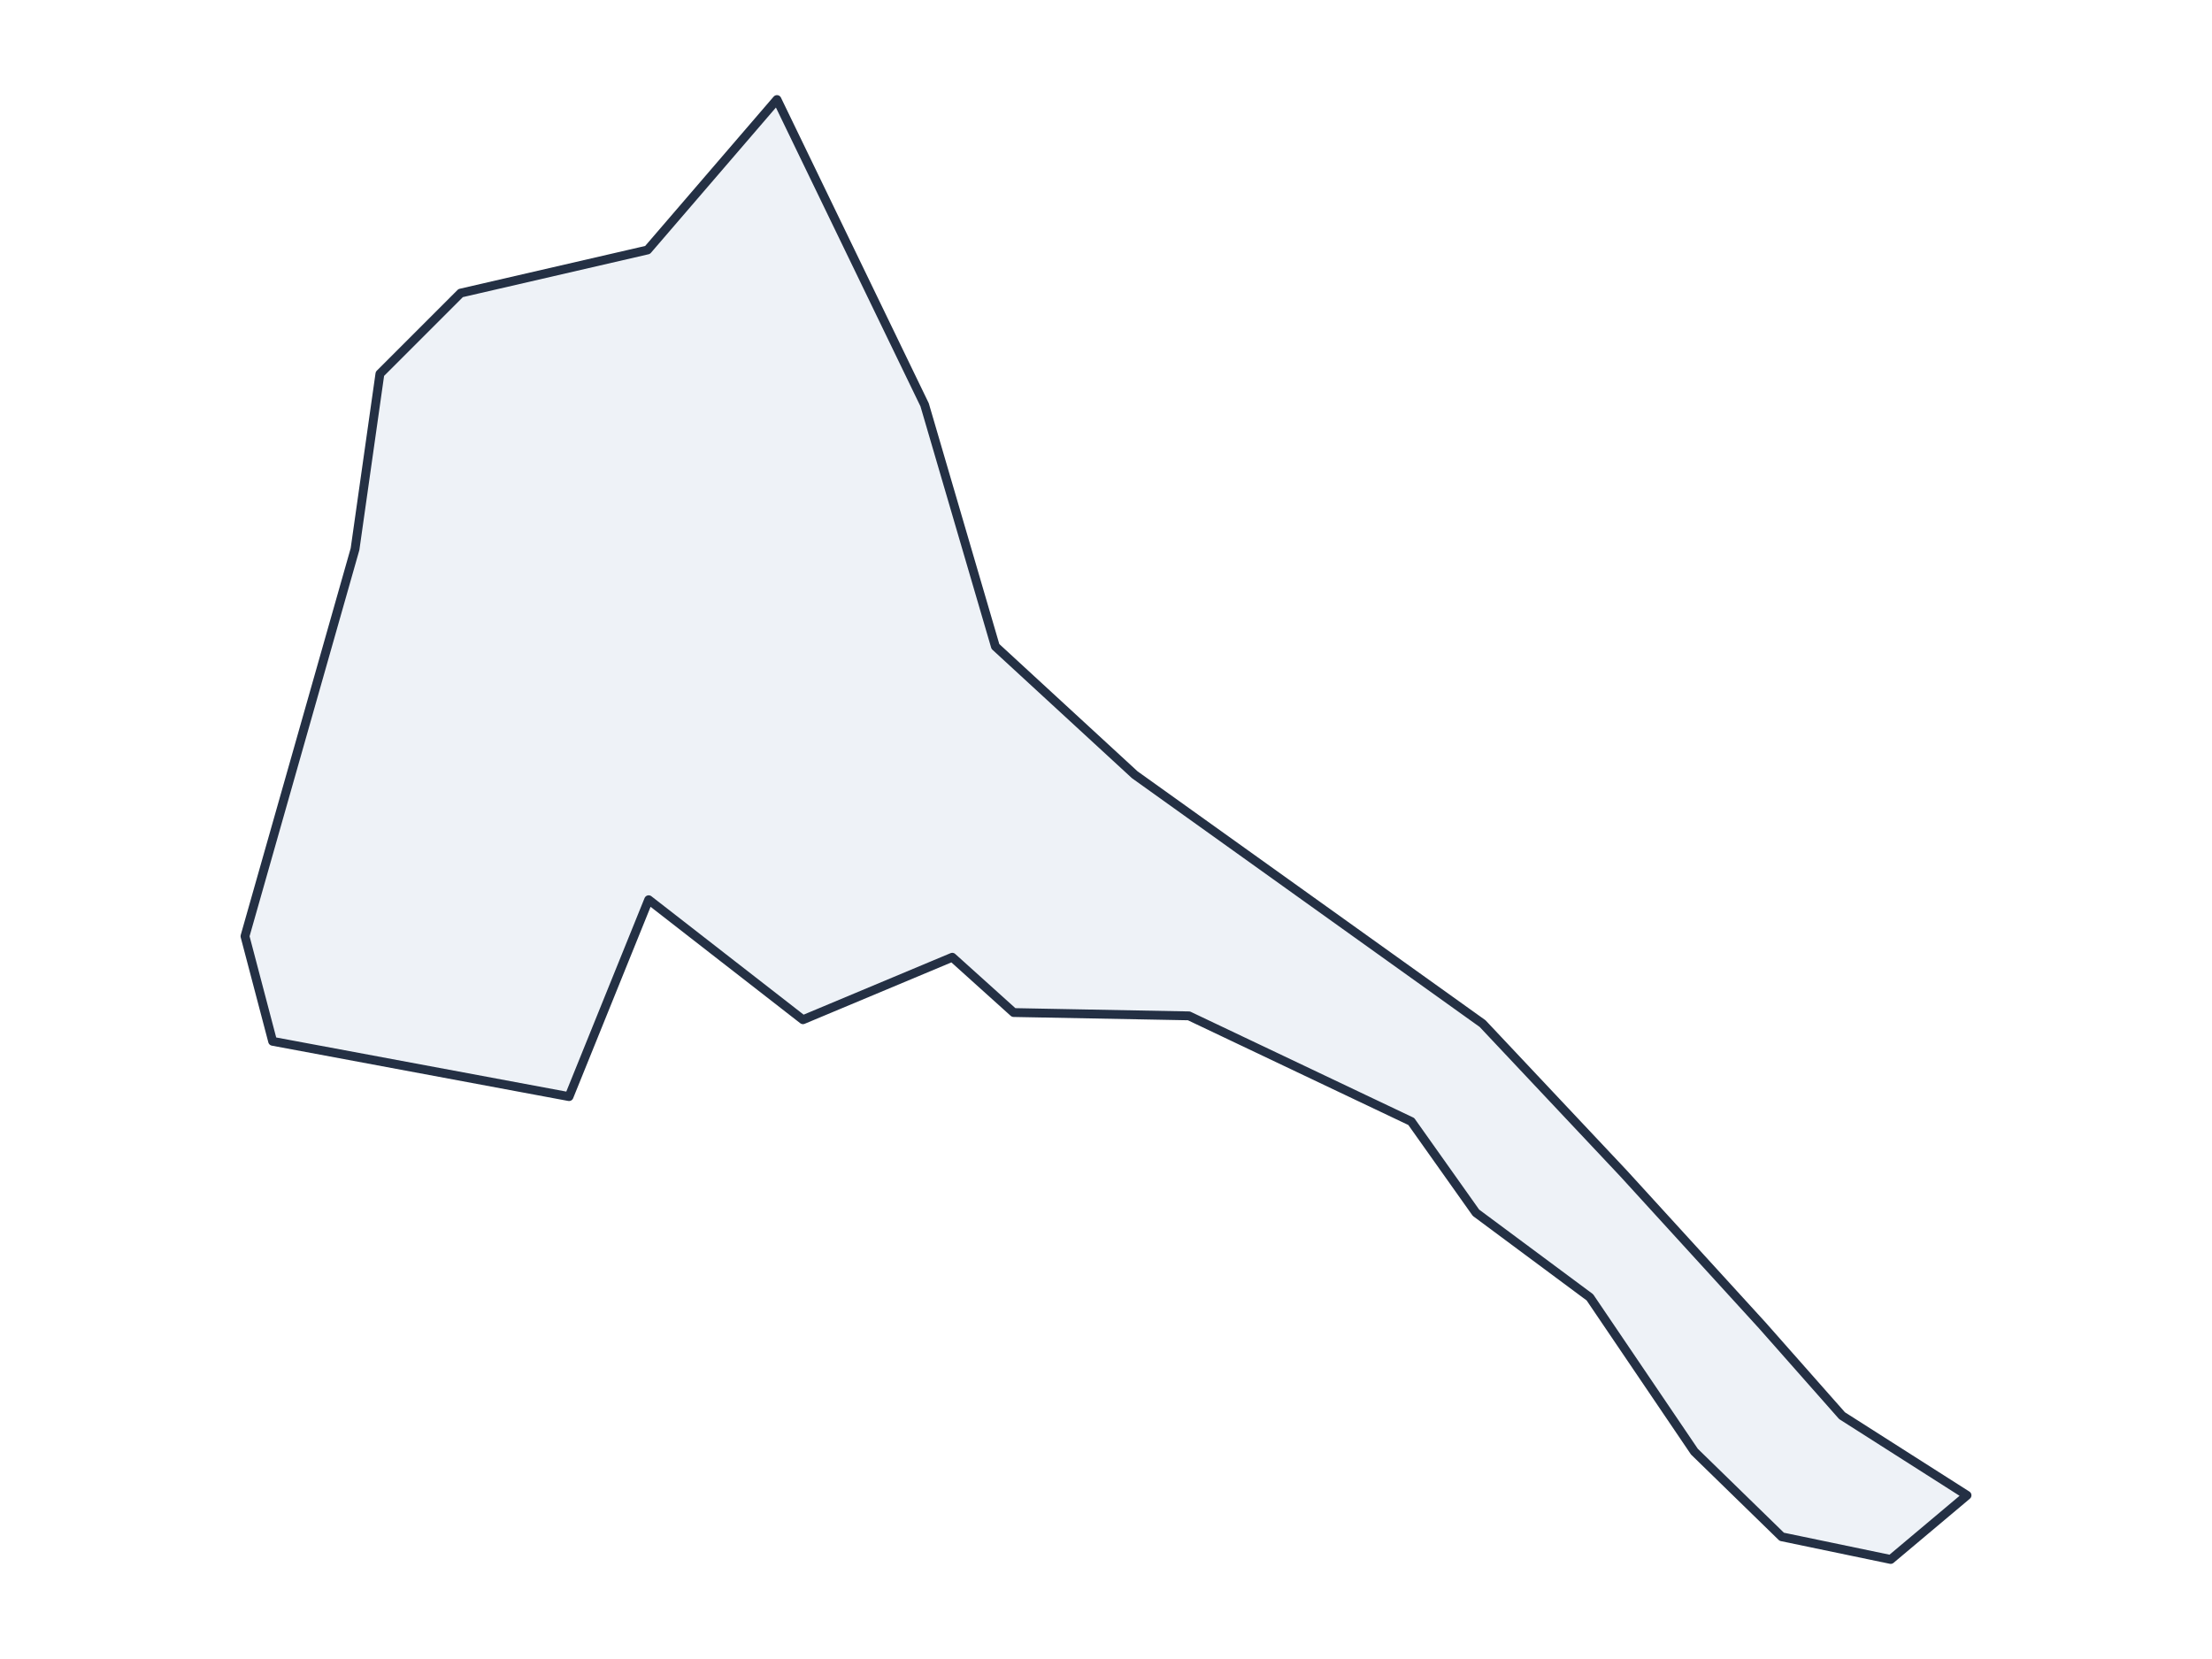
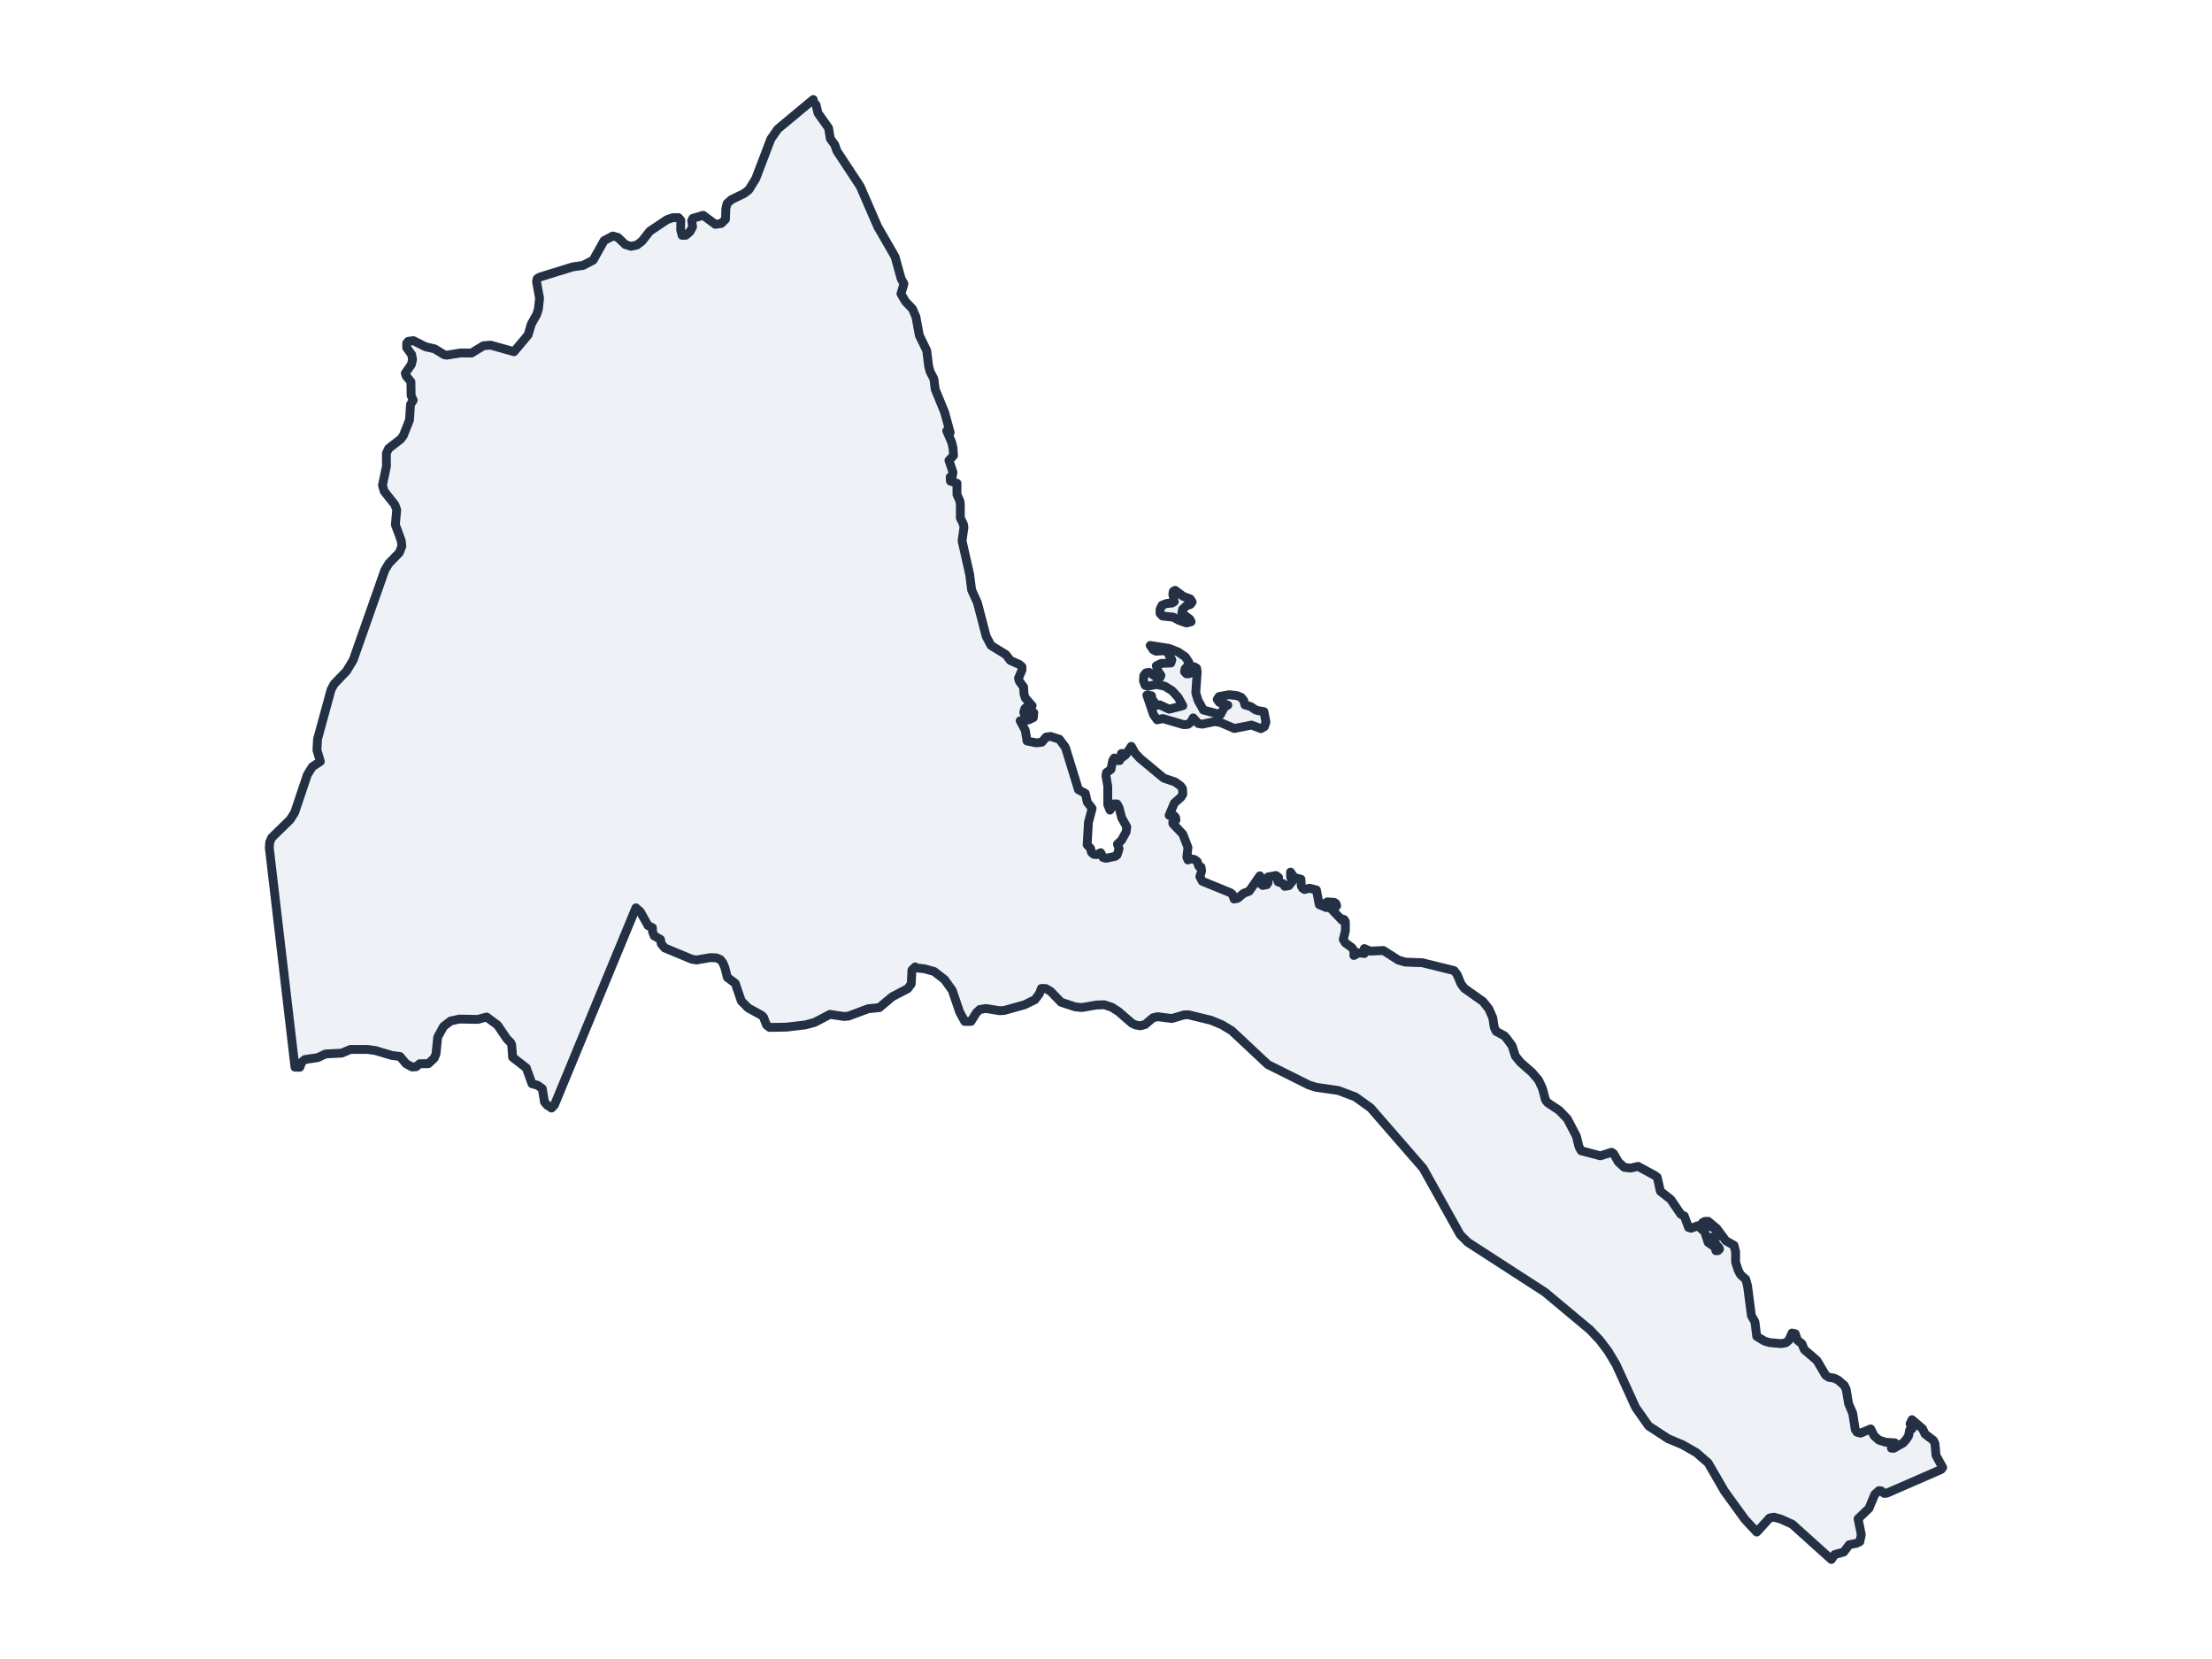
<svg xmlns="http://www.w3.org/2000/svg" viewBox="0 0 400 300" width="400" height="300">
-   <path d="M49.3 188.3 L44.3 169.3 L64.2 99.3 L68.7 67.6 L83.3 53.0 L117.1 45.2 L140.5 18.0 L167.2 73.2 L180.0 116.9 L205.2 140.1 L268.1 185.1 L293.6 212.2 L318.7 239.7 L333.1 256.0 L355.7 270.4 L341.9 282.0 L322.2 277.9 L306.4 262.5 L287.5 234.6 L266.9 219.3 L255.2 202.8 L215.0 183.7 L183.3 183.1 L172.2 173.1 L145.2 184.4 L117.3 162.7 L102.9 198.3 L49.3 188.3 Z" fill="#eef2f7" stroke="#243044" stroke-width="1.6" stroke-linejoin="round" fill-rule="evenodd" />
+   <path d="M351.02 265.73 L341.2 270.01 L340.74 270.06 L340.18 269.6 L339.78 269.55 L339.02 270.23 L337.97 272.76 L336.0 274.65 L336.58 277.51 L336.32 278.77 L335.75 279.07 L334.41 279.33 L333.41 280.65 L331.77 281.12 L331.17 282.0 L324.09 275.63 L322.02 274.69 L320.79 274.36 L320.0 274.5 L317.68 277.05 L315.52 274.73 L311.84 269.65 L308.89 264.55 L306.74 262.67 L304.23 261.24 L301.65 260.16 L298.13 257.86 L295.77 254.5 L292.26 246.79 L290.82 244.37 L289.28 242.33 L287.52 240.47 L279.35 233.65 L265.41 224.63 L264.05 223.27 L257.35 211.26 L247.85 200.34 L245.1 198.36 L242.03 197.2 L237.95 196.61 L236.68 196.2 L229.26 192.5 L222.73 186.38 L220.95 185.31 L219.0 184.5 L214.94 183.51 L214.14 183.52 L211.91 184.18 L209.31 183.85 L208.48 184.06 L207.09 185.25 L206.21 185.5 L205.35 185.35 L204.67 185.02 L202.29 182.94 L201.04 182.14 L199.69 181.69 L198.25 181.74 L195.66 182.19 L194.45 182.08 L191.87 181.23 L189.99 179.27 L189.1 178.76 L188.32 178.74 L187.96 179.68 L187.16 180.77 L185.31 181.68 L181.61 182.72 L180.75 182.77 L178.31 182.37 L177.18 182.55 L176.57 183.11 L175.59 184.7 L174.46 184.71 L173.52 182.98 L172.21 179.1 L170.81 177.14 L168.92 175.67 L167.18 175.19 L165.56 175.01 L165.5 174.84 L164.91 175.42 L164.78 177.93 L164.14 178.78 L161.33 180.25 L159.01 182.21 L157.0 182.41 L153.44 183.74 L152.61 183.81 L150.08 183.43 L147.29 184.89 L145.61 185.34 L142.16 185.74 L139.17 185.79 L138.61 185.36 L138.06 183.93 L137.7 183.59 L135.28 182.26 L134.05 181.01 L132.96 177.81 L131.53 176.75 L131.09 175.01 L130.71 174.08 L130.25 173.51 L129.56 173.22 L128.49 173.16 L125.92 173.6 L125.1 173.45 L120.2 171.42 L119.57 170.66 L119.44 169.88 L118.29 169.23 L117.99 168.44 L117.98 167.75 L117.19 167.38 L115.78 164.86 L114.99 164.17 L100.25 199.84 L99.74 200.37 L98.93 199.84 L98.46 199.28 L98.06 196.86 L97.25 196.27 L96.2 195.97 L95.17 193.11 L92.7 191.19 L92.53 188.93 L92.36 188.55 L91.66 187.85 L89.96 185.36 L88.0 183.91 L86.4 184.34 L83.05 184.28 L81.49 184.63 L80.2 185.62 L79.15 187.55 L78.84 190.6 L78.5 191.38 L77.45 192.35 L75.91 192.35 L75.25 192.9 L74.53 192.95 L73.42 192.35 L72.34 191.05 L70.84 190.85 L67.89 189.97 L66.44 189.77 L63.36 189.77 L61.8 190.44 L58.86 190.59 L57.47 191.25 L55.12 191.6 L54.55 192.08 L54.22 192.99 L53.34 192.98 L48.7 153.32 L48.77 152.29 L49.13 151.48 L52.46 148.23 L53.28 146.94 L55.57 140.13 L56.45 138.69 L57.93 137.69 L57.31 135.65 L57.42 133.67 L59.87 124.71 L60.43 123.68 L62.66 121.36 L63.87 119.36 L69.58 103.12 L70.32 101.89 L72.21 99.94 L72.67 98.75 L72.55 97.75 L71.49 94.87 L71.74 92.21 L71.4 91.27 L69.47 88.83 L69.16 87.74 L69.88 84.33 L69.87 81.98 L70.28 81.1 L72.46 79.41 L72.94 78.76 L74.05 75.95 L74.23 73.15 L74.72 72.38 L74.34 71.51 L74.31 69.03 L73.45 68.0 L73.29 67.49 L74.39 65.92 L74.6 65.02 L74.44 64.12 L73.54 62.88 L73.54 62.07 L73.83 61.72 L74.75 61.6 L76.96 62.71 L78.59 63.08 L80.34 64.15 L80.78 64.23 L83.24 63.83 L85.27 63.84 L87.42 62.52 L88.72 62.41 L92.95 63.6 L95.5 60.56 L96.08 58.59 L97.07 56.83 L97.36 55.87 L97.57 53.92 L97.02 50.93 L97.14 50.39 L97.62 50.1 L103.6 48.25 L105.42 48.0 L107.27 47.04 L109.23 43.52 L110.81 42.68 L111.73 42.93 L113.08 44.23 L114.12 44.54 L115.19 44.3 L116.08 43.62 L117.5 41.81 L120.59 39.74 L121.65 39.36 L122.69 39.36 L123.11 39.83 L123.09 41.54 L123.35 42.55 L124.02 42.54 L124.77 41.9 L125.24 41.01 L125.08 39.9 L125.29 39.48 L127.15 38.93 L129.36 40.57 L130.43 40.41 L131.19 39.65 L131.25 37.74 L131.48 36.81 L132.26 36.1 L134.5 35.02 L135.42 34.32 L136.66 32.31 L139.39 25.15 L140.64 23.34 L147.06 18.0 L147.16 18.49 L147.58 19.0 L147.91 20.44 L149.83 23.14 L150.14 25.05 L150.96 26.2 L151.32 27.27 L155.56 33.71 L158.72 40.99 L161.85 46.42 L162.95 50.39 L163.46 51.32 L162.92 53.14 L163.76 54.55 L164.99 55.83 L165.62 57.26 L166.24 60.64 L167.58 63.4 L167.93 66.2 L168.17 67.15 L168.87 68.51 L169.12 70.41 L170.83 74.59 L171.82 78.23 L171.2 77.91 L172.1 80.0 L172.34 81.03 L172.43 82.38 L171.6 83.26 L172.33 85.4 L172.12 86.59 L171.82 86.27 L171.87 87.0 L173.05 87.38 L173.05 89.44 L173.59 90.63 L173.66 91.21 L173.66 93.65 L174.23 94.82 L174.31 95.4 L173.97 97.8 L175.35 103.9 L175.7 106.68 L176.75 109.0 L178.34 115.09 L179.21 116.72 L181.91 118.38 L182.69 119.42 L184.34 120.16 L184.79 120.56 L184.81 121.16 L184.18 122.63 L184.32 123.18 L185.1 124.24 L185.17 125.49 L185.42 126.24 L186.64 127.61 L185.86 127.68 L185.32 128.14 L185.13 128.82 L185.41 129.56 L186.01 128.68 L186.51 128.48 L186.95 128.89 L186.86 129.77 L185.98 130.19 L184.48 130.33 L185.41 132.08 L185.72 134.0 L187.41 134.33 L188.4 134.21 L189.17 133.29 L189.97 133.17 L191.57 133.68 L192.66 135.15 L195.02 142.81 L196.25 143.46 L196.62 145.06 L197.49 146.19 L196.82 148.74 L196.59 152.75 L197.21 153.42 L197.37 154.13 L197.8 154.5 L198.39 154.53 L199.03 154.2 L199.48 155.07 L200.0 155.21 L201.69 154.84 L202.01 154.6 L202.37 153.47 L202.07 152.65 L202.79 151.97 L203.65 150.42 L203.75 149.51 L202.85 147.92 L202.36 146.05 L201.99 145.38 L201.39 145.37 L200.72 146.49 L200.32 145.52 L200.32 142.2 L199.99 140.27 L200.09 139.7 L200.9 139.13 L201.21 137.54 L201.51 137.07 L202.15 137.54 L202.46 137.54 L202.79 136.26 L203.07 136.26 L203.07 136.87 L203.57 136.48 L204.58 134.96 L205.25 136.17 L206.15 137.14 L210.45 140.71 L212.51 141.41 L213.49 142.13 L213.83 142.6 L213.89 143.61 L213.56 144.16 L212.35 145.23 L211.42 147.44 L212.31 147.5 L212.57 147.8 L212.65 148.28 L212.08 148.59 L212.09 148.94 L213.89 150.84 L214.82 153.25 L214.62 154.99 L214.82 155.51 L215.38 155.3 L216.0 155.43 L216.49 155.79 L216.78 156.65 L217.19 156.79 L217.29 157.5 L216.97 158.53 L217.42 159.36 L222.53 161.45 L222.86 161.72 L223.17 162.58 L223.85 162.42 L224.87 161.55 L225.9 161.15 L227.82 158.38 L227.93 159.77 L228.34 160.12 L229.08 159.98 L229.32 159.57 L229.31 158.58 L230.74 158.32 L231.21 158.67 L231.04 159.16 L231.13 159.48 L232.01 159.77 L232.32 160.28 L233.05 160.16 L233.71 159.34 L233.38 158.59 L233.37 157.71 L234.02 158.67 L235.25 158.99 L235.32 160.21 L235.55 160.62 L235.9 160.85 L236.79 160.62 L238.05 160.93 L238.56 163.58 L239.87 164.13 L239.66 163.34 L240.04 163.09 L241.27 163.17 L241.58 163.39 L241.71 163.8 L241.5 164.06 L240.8 163.81 L240.52 164.13 L242.68 166.4 L242.85 166.21 L243.07 166.29 L243.29 166.68 L243.29 168.31 L242.91 169.89 L243.29 170.52 L244.45 171.35 L244.83 171.88 L244.83 172.78 L245.74 172.28 L246.71 172.43 L246.71 171.53 L247.75 171.99 L250.16 171.88 L252.88 173.62 L254.14 173.98 L257.19 174.09 L262.94 175.51 L263.49 176.22 L264.21 177.94 L264.81 178.73 L268.16 181.09 L269.23 182.43 L269.94 184.04 L270.2 185.77 L270.55 186.5 L272.04 187.31 L272.39 187.7 L273.43 189.09 L274.02 190.96 L274.96 192.11 L277.04 193.94 L278.22 195.32 L278.92 196.82 L279.47 198.9 L279.85 199.4 L281.96 200.8 L283.42 202.32 L285.06 205.46 L285.54 207.4 L285.93 208.09 L289.4 209.01 L291.42 208.37 L291.78 208.59 L292.66 210.13 L293.72 211.09 L294.86 211.23 L296.22 210.92 L299.17 212.52 L299.68 212.89 L300.25 215.42 L302.12 216.89 L303.95 219.58 L304.57 219.89 L305.35 221.97 L305.82 222.1 L307.03 221.65 L308.27 222.77 L308.89 224.68 L310.12 225.52 L310.29 226.17 L310.65 226.16 L310.94 225.88 L310.9 225.7 L309.52 224.07 L309.5 223.73 L310.43 223.73 L310.46 222.49 L309.09 221.54 L307.76 221.36 L307.87 221.09 L308.29 220.87 L308.89 220.85 L310.43 222.13 L312.1 224.38 L313.57 225.2 L313.85 226.35 L313.85 228.25 L314.36 229.8 L314.76 230.51 L315.68 231.33 L316.01 232.51 L316.71 237.92 L317.35 239.04 L317.67 241.66 L319.06 242.5 L320.02 242.79 L322.07 242.97 L322.94 242.81 L323.46 242.39 L324.05 241.06 L324.65 241.19 L325.01 242.33 L325.83 242.98 L326.29 244.07 L328.56 246.02 L330.14 248.69 L330.72 249.07 L331.62 249.2 L332.36 249.54 L333.5 250.52 L333.85 251.24 L334.29 253.86 L335.03 255.57 L335.49 258.52 L335.82 259.0 L336.46 259.16 L338.28 258.39 L338.9 259.65 L339.78 260.42 L341.02 260.81 L342.64 260.91 L342.02 261.87 L342.45 261.9 L344.18 260.91 L344.71 260.3 L345.13 259.64 L345.32 258.64 L345.75 258.39 L345.41 257.47 L345.75 256.73 L347.65 258.35 L348.11 259.32 L349.6 260.45 L349.91 261.06 L350.09 263.18 L351.3 265.38 L351.02 265.73 Z M227.67 128.54 L228.56 128.69 L228.92 130.55 L228.65 131.4 L228.01 131.76 L226.32 131.12 L223.2 131.73 L220.66 130.64 L219.62 130.49 L217.38 130.96 L216.69 130.83 L215.77 129.82 L215.36 130.58 L214.83 130.98 L214.07 131.05 L210.28 129.94 L209.26 130.17 L208.59 129.24 L207.39 125.7 L208.22 125.81 L208.27 126.01 L208.0 126.34 L208.64 126.83 L208.93 127.61 L209.69 127.44 L211.42 128.25 L213.89 127.61 L213.06 126.13 L211.96 124.91 L210.61 124.08 L209.09 123.78 L207.6 124.09 L207.08 123.94 L206.77 123.11 L206.83 122.19 L207.23 121.67 L207.81 121.59 L209.17 122.47 L209.77 122.52 L209.94 122.15 L209.4 121.34 L209.1 120.4 L209.99 119.96 L211.73 119.89 L211.91 119.32 L211.09 117.93 L210.64 117.66 L209.06 117.76 L208.55 117.51 L208.0 116.72 L211.4 117.25 L213.05 117.9 L214.35 118.79 L214.99 119.78 L214.76 120.45 L214.29 120.97 L214.2 121.48 L214.54 121.84 L214.97 121.85 L215.76 121.48 L215.43 120.69 L215.91 120.56 L216.38 120.83 L216.49 121.48 L216.23 125.27 L216.65 126.66 L217.62 128.4 L220.7 129.21 L221.39 127.9 L222.03 127.51 L220.5 127.01 L220.11 126.48 L220.45 125.96 L222.27 125.63 L223.7 125.79 L224.45 126.1 L224.92 126.69 L225.12 127.47 L226.15 127.76 L227.09 128.4 L227.67 128.54 Z M214.53 109.55 L213.86 110.17 L213.71 110.87 L215.17 111.99 L215.39 112.42 L214.58 112.65 L213.26 112.21 L212.16 111.6 L210.22 111.4 L209.77 110.93 L209.78 110.16 L210.14 109.44 L210.93 109.14 L211.95 109.05 L212.35 108.8 L212.08 107.46 L212.17 106.94 L212.5 106.75 L213.97 107.84 L215.23 108.3 L215.58 108.86 L215.27 109.29 L214.53 109.55 Z" fill="#eef2f7" stroke="#243044" stroke-width="1.6" stroke-linejoin="round" fill-rule="evenodd" />
</svg>
